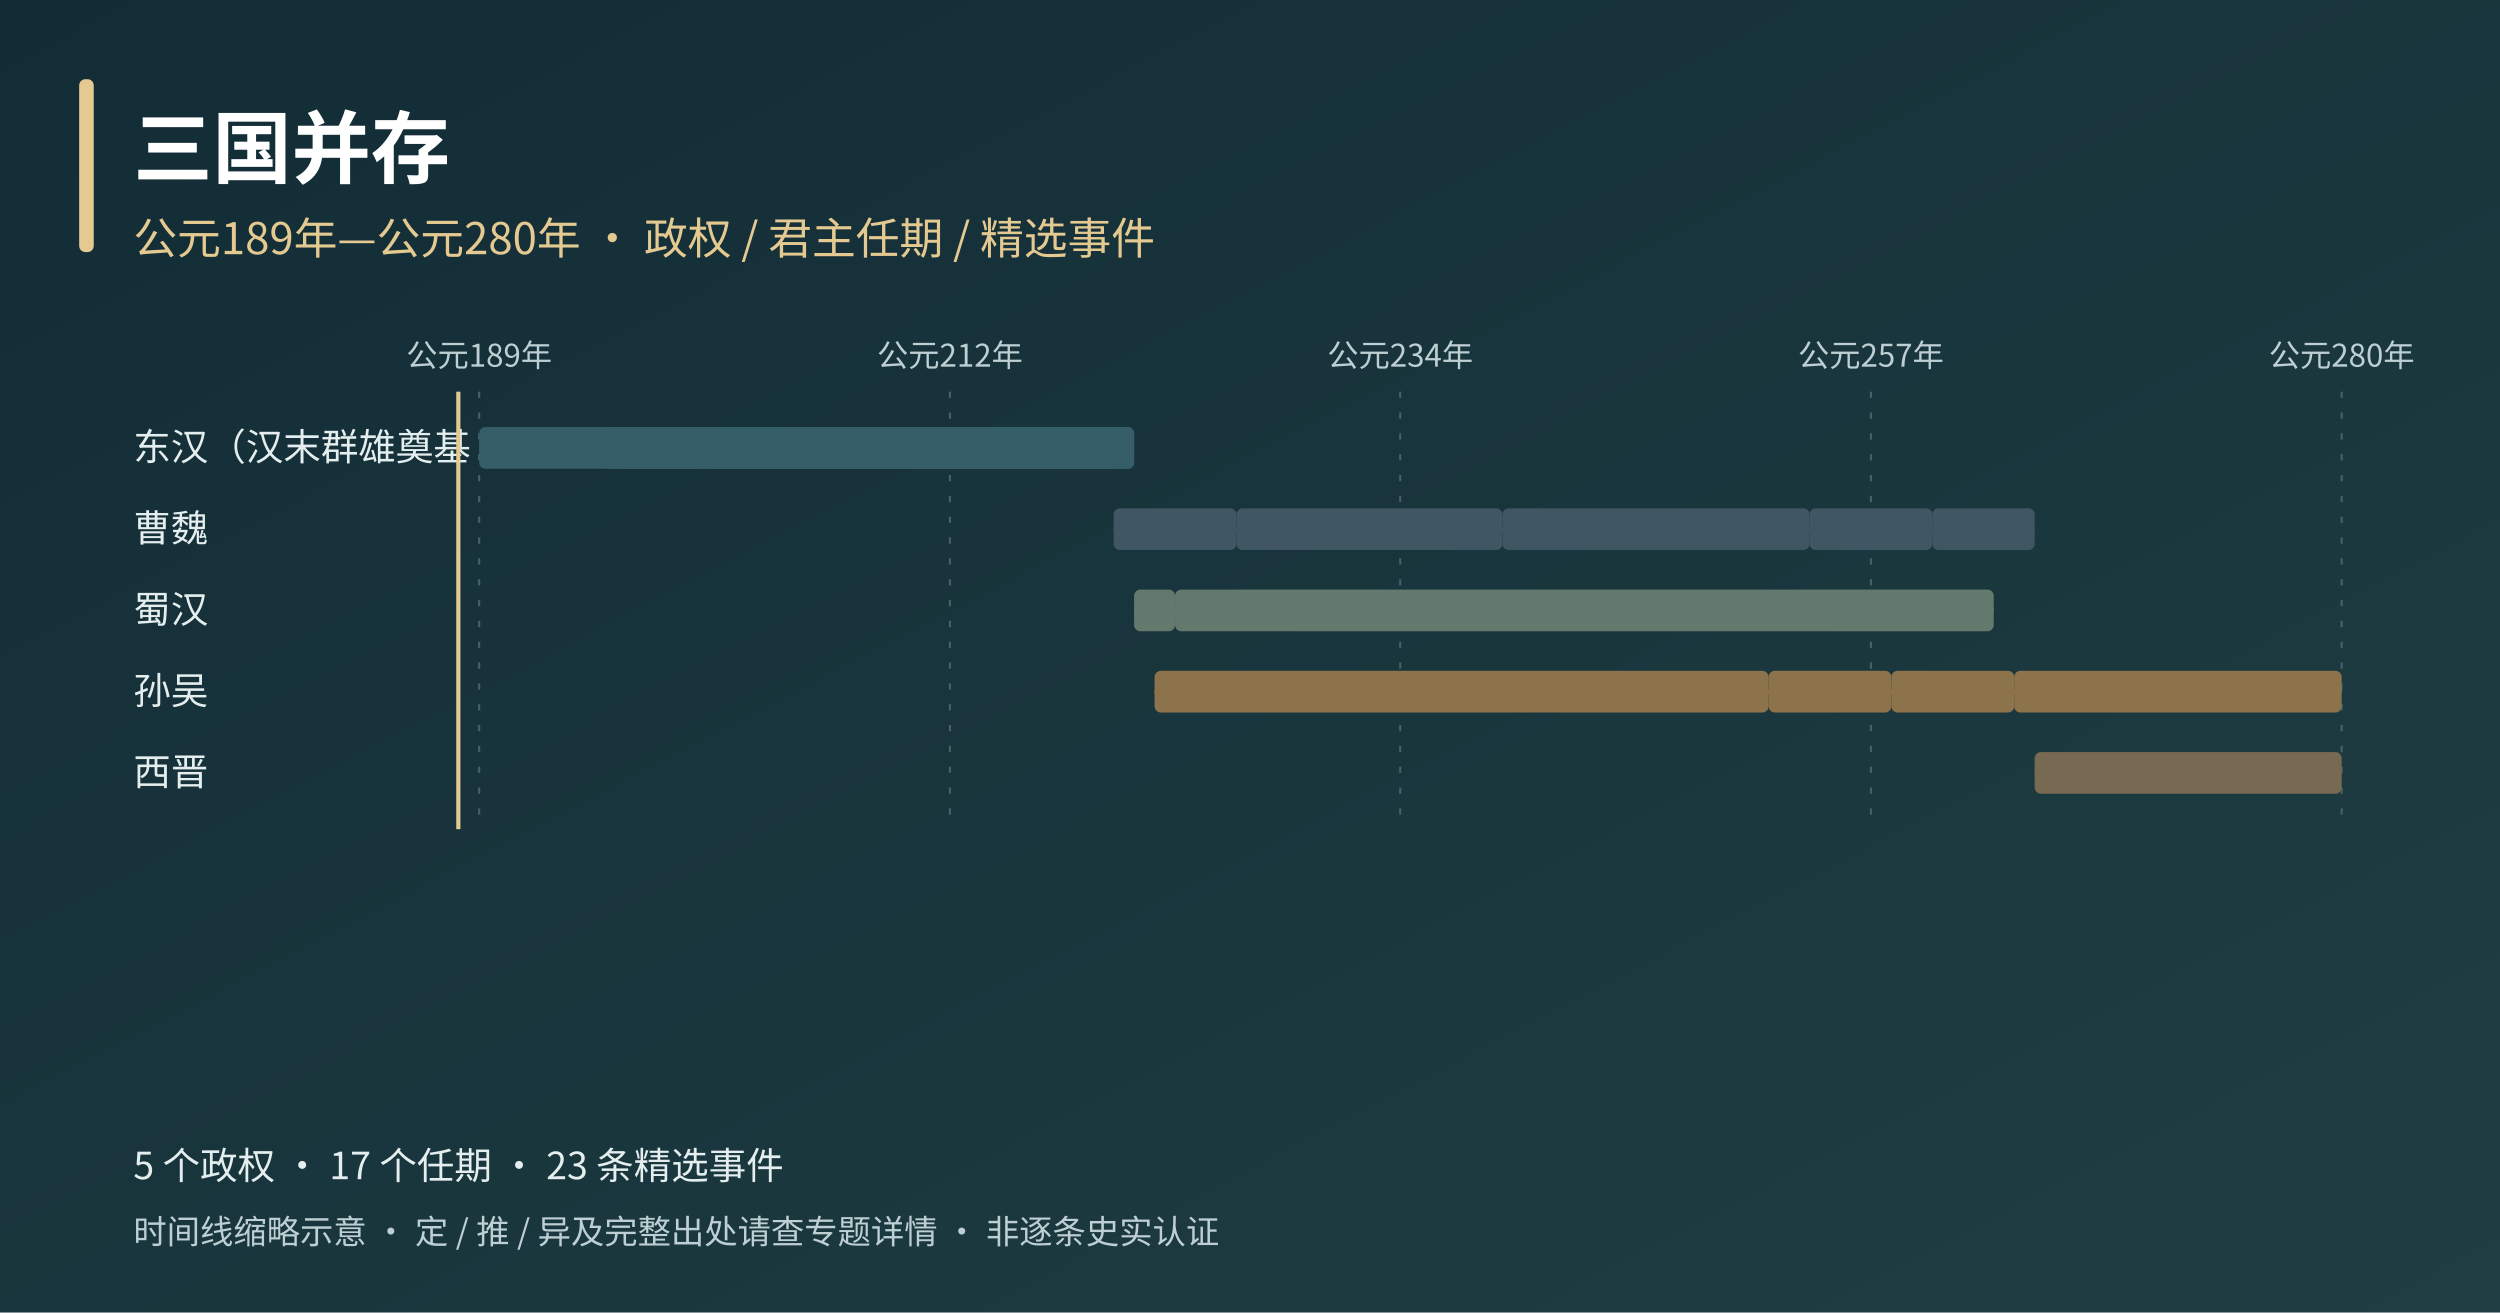
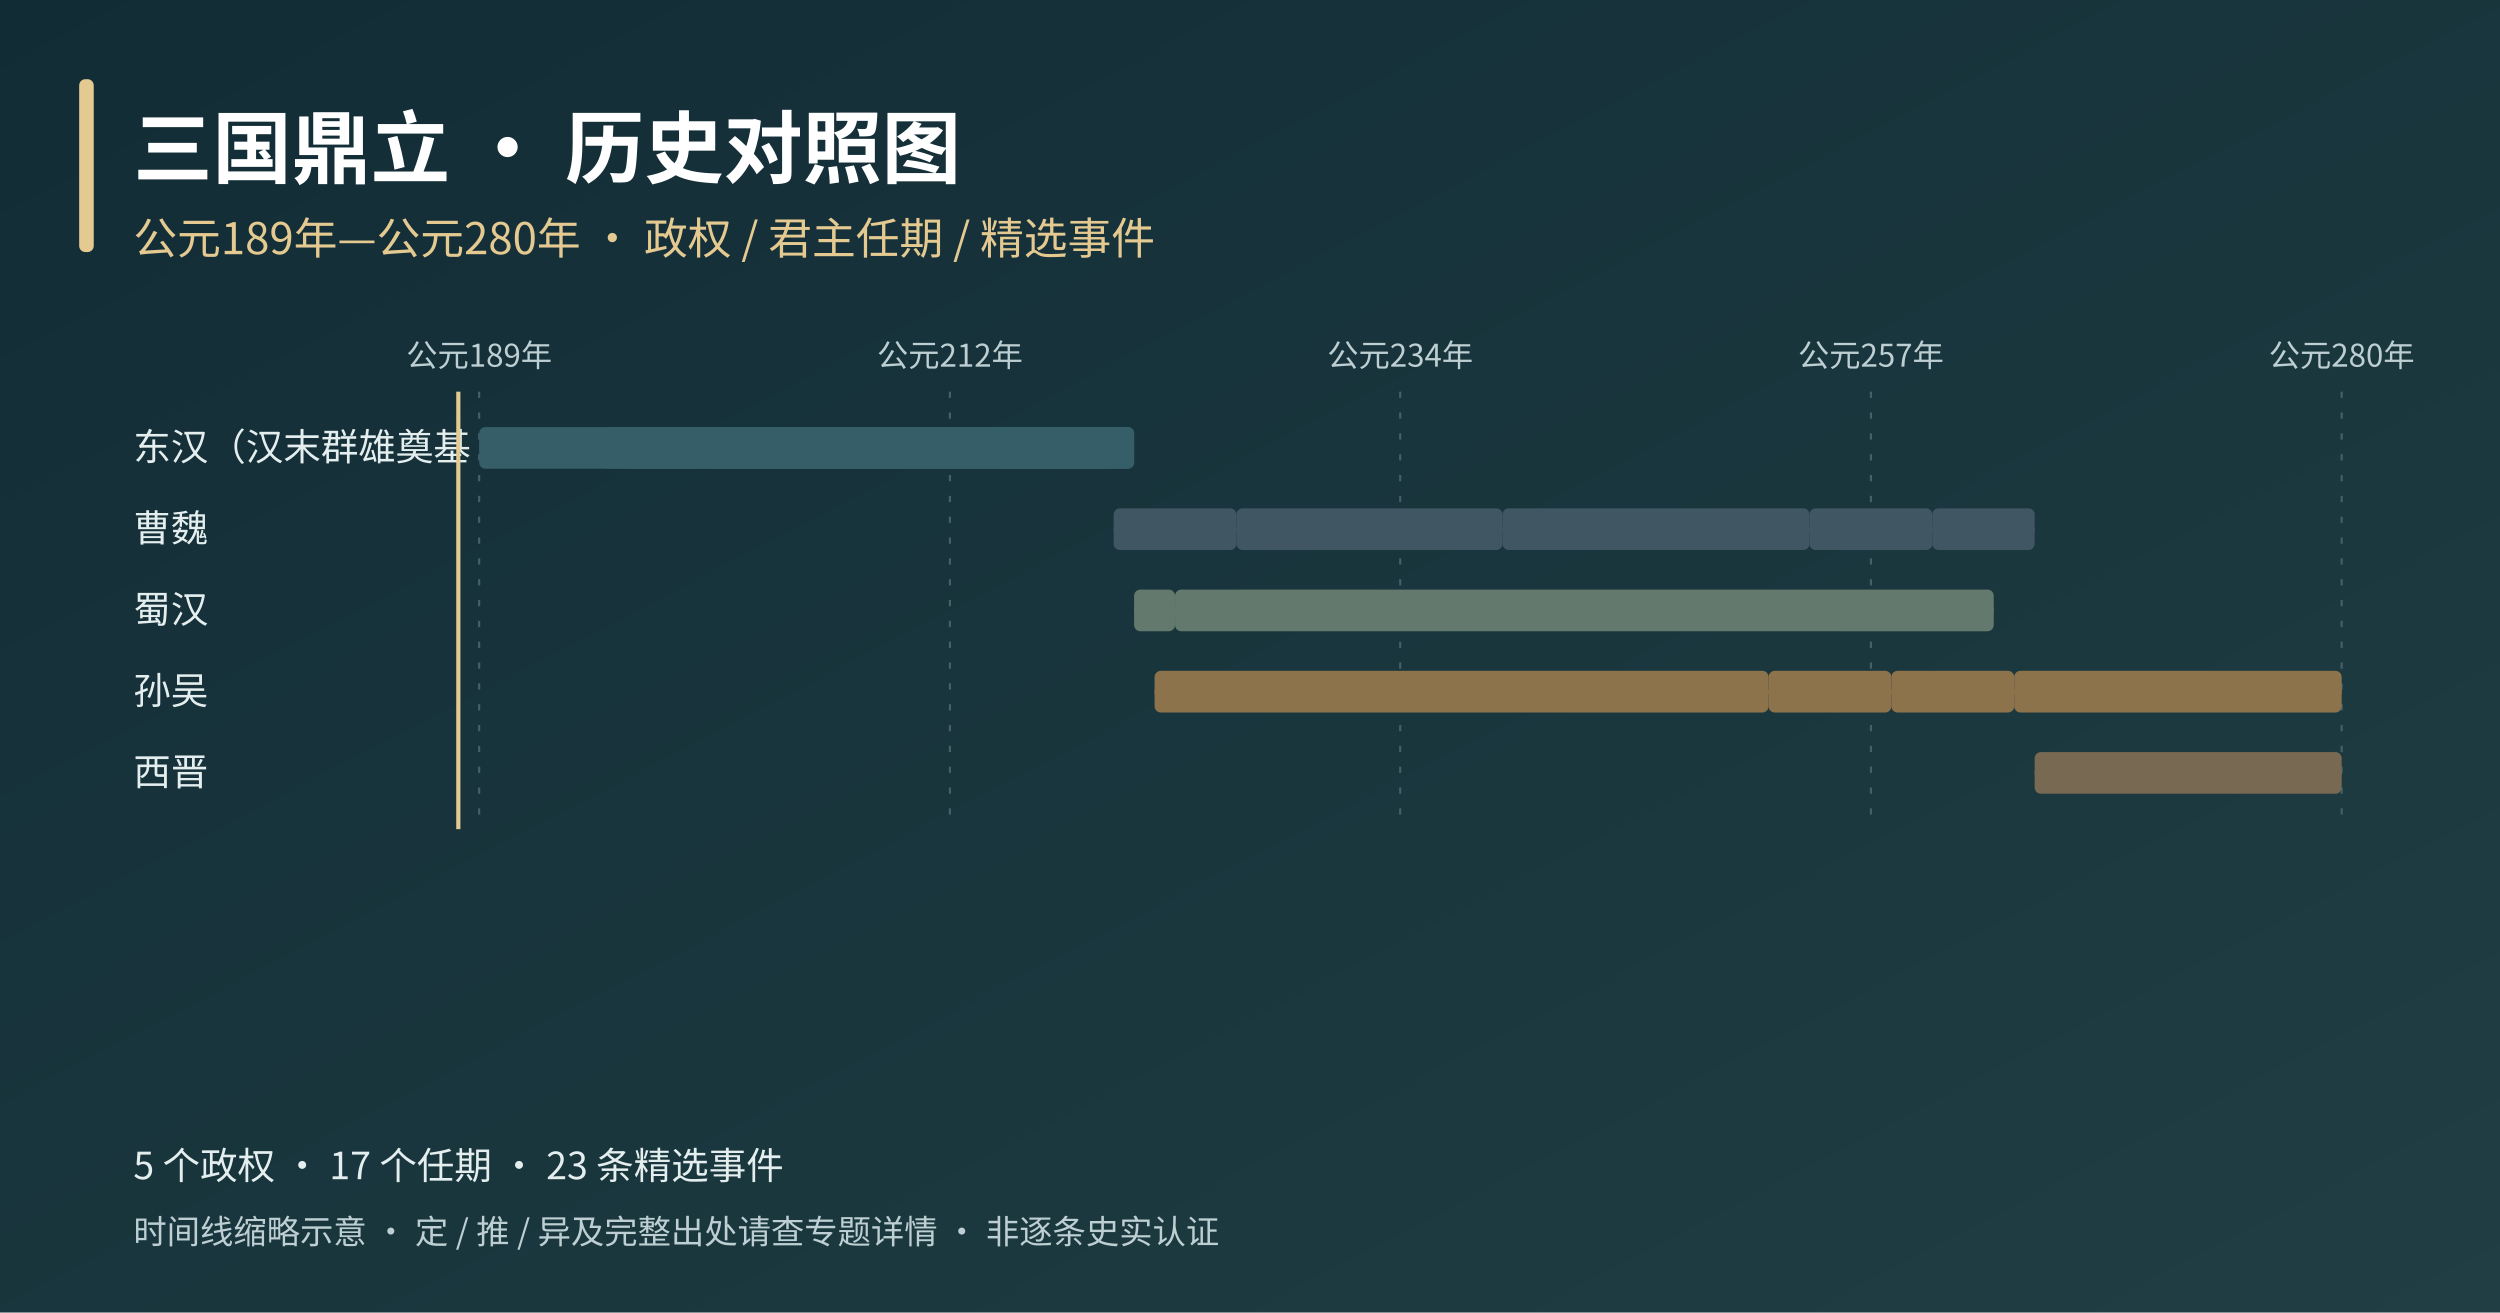
<svg xmlns="http://www.w3.org/2000/svg" width="1200" height="630" viewBox="0 0 1200 630" role="img" aria-labelledby="title desc">
  <defs>
    <linearGradient id="bg" x2="1" y2="1">
      <stop stop-color="#122c36" />
      <stop offset="1" stop-color="#203e43" />
    </linearGradient>
  </defs>
  <rect width="1200" height="630" fill="url(#bg)" />
  <rect x="38" y="38" width="7" height="83" rx="3" fill="#e4c990" />
  <g font-family="Noto Sans CJK SC,Microsoft YaHei,PingFang SC,sans-serif">
-     <text x="64" y="85" fill="#ffffff" font-size="38" font-weight="700">三国并存</text>
+     <text x="64" y="85" fill="#ffffff" font-size="38" font-weight="700">三国鼎立 · 历史对照图</text>
    <text x="64" y="122" fill="#e4c990" font-size="21">公元189年—公元280年 · 政权 / 君主任期 / 精选事件</text>
    <path d="M230.00 188V398" stroke="#46616a" stroke-dasharray="3 7" />
    <text x="230.00" y="176" text-anchor="middle" fill="#bdcfd2" font-size="15">公元189年</text>
    <path d="M455.96 188V398" stroke="#46616a" stroke-dasharray="3 7" />
    <text x="455.96" y="176" text-anchor="middle" fill="#bdcfd2" font-size="15">公元212年</text>
    <path d="M672.09 188V398" stroke="#46616a" stroke-dasharray="3 7" />
    <text x="672.09" y="176" text-anchor="middle" fill="#bdcfd2" font-size="15">公元234年</text>
    <path d="M898.04 188V398" stroke="#46616a" stroke-dasharray="3 7" />
    <text x="898.04" y="176" text-anchor="middle" fill="#bdcfd2" font-size="15">公元257年</text>
    <path d="M1124.00 188V398" stroke="#46616a" stroke-dasharray="3 7" />
    <text x="1124.00" y="176" text-anchor="middle" fill="#bdcfd2" font-size="15">公元280年</text>
    <text x="64" y="221" fill="#e4eeee" font-size="18">东汉（汉末群雄奠基</text>
    <path d="M230 215H534.549" stroke="#355e68" stroke-width="2" />
    <rect x="230.00" y="205" width="304.55" height="20" rx="3" fill="#355e68" opacity="1" />
    <rect x="298.77" y="205" width="235.78" height="20" rx="3" fill="#355e68" opacity="1" />
    <rect x="475.60" y="205" width="68.77" height="20" rx="3" fill="#355e68" opacity="1" />
    <rect x="288.95" y="205" width="49.12" height="20" rx="3" fill="#355e68" opacity="1" />
    <rect x="338.07" y="205" width="206.31" height="20" rx="3" fill="#355e68" opacity="1" />
    <text x="64" y="260" fill="#e4eeee" font-size="18">曹魏</text>
    <path d="M534.549 254H976.637" stroke="#415663" stroke-width="2" />
    <rect x="534.55" y="244" width="58.95" height="20" rx="3" fill="#415663" opacity="1" />
    <rect x="593.49" y="244" width="127.71" height="20" rx="3" fill="#415663" opacity="1" />
    <rect x="721.21" y="244" width="147.36" height="20" rx="3" fill="#415663" opacity="1" />
    <rect x="868.57" y="244" width="58.95" height="20" rx="3" fill="#415663" opacity="1" />
    <rect x="927.52" y="244" width="49.12" height="20" rx="3" fill="#415663" opacity="1" />
    <text x="64" y="299" fill="#e4eeee" font-size="18">蜀汉</text>
    <path d="M544.374 293H956.989" stroke="#64796d" stroke-width="2" />
    <rect x="544.37" y="283" width="19.65" height="20" rx="3" fill="#64796d" opacity="1" />
    <rect x="564.02" y="283" width="392.97" height="20" rx="3" fill="#64796d" opacity="1" />
    <text x="64" y="338" fill="#e4eeee" font-size="18">孙吴</text>
    <path d="M554.198 332H1124" stroke="#8d734c" stroke-width="2" />
    <rect x="554.20" y="322" width="294.73" height="20" rx="3" fill="#8d734c" opacity="1" />
    <rect x="848.92" y="322" width="58.95" height="20" rx="3" fill="#8d734c" opacity="1" />
    <rect x="907.87" y="322" width="58.95" height="20" rx="3" fill="#8d734c" opacity="1" />
    <rect x="966.81" y="322" width="157.19" height="20" rx="3" fill="#8d734c" opacity="1" />
    <text x="64" y="377" fill="#e4eeee" font-size="18">西晋</text>
    <path d="M976.637 371H1124" stroke="#786952" stroke-width="2" />
    <rect x="976.64" y="361" width="147.36" height="20" rx="3" fill="#786952" opacity="1" />
    <path d="M220 188V398" stroke="#e4c990" stroke-width="2" />
    <text x="64" y="566" fill="#e4eeee" font-size="18">5 个政权 · 17 个任期 · 23 条精选事件</text>
    <text x="64" y="597" fill="#bdcfd2" font-size="16">时间线缩略示意 · 定 / 推 / 异及完整出处请查专题详情 · 非逐条史实认证</text>
  </g>
</svg>
